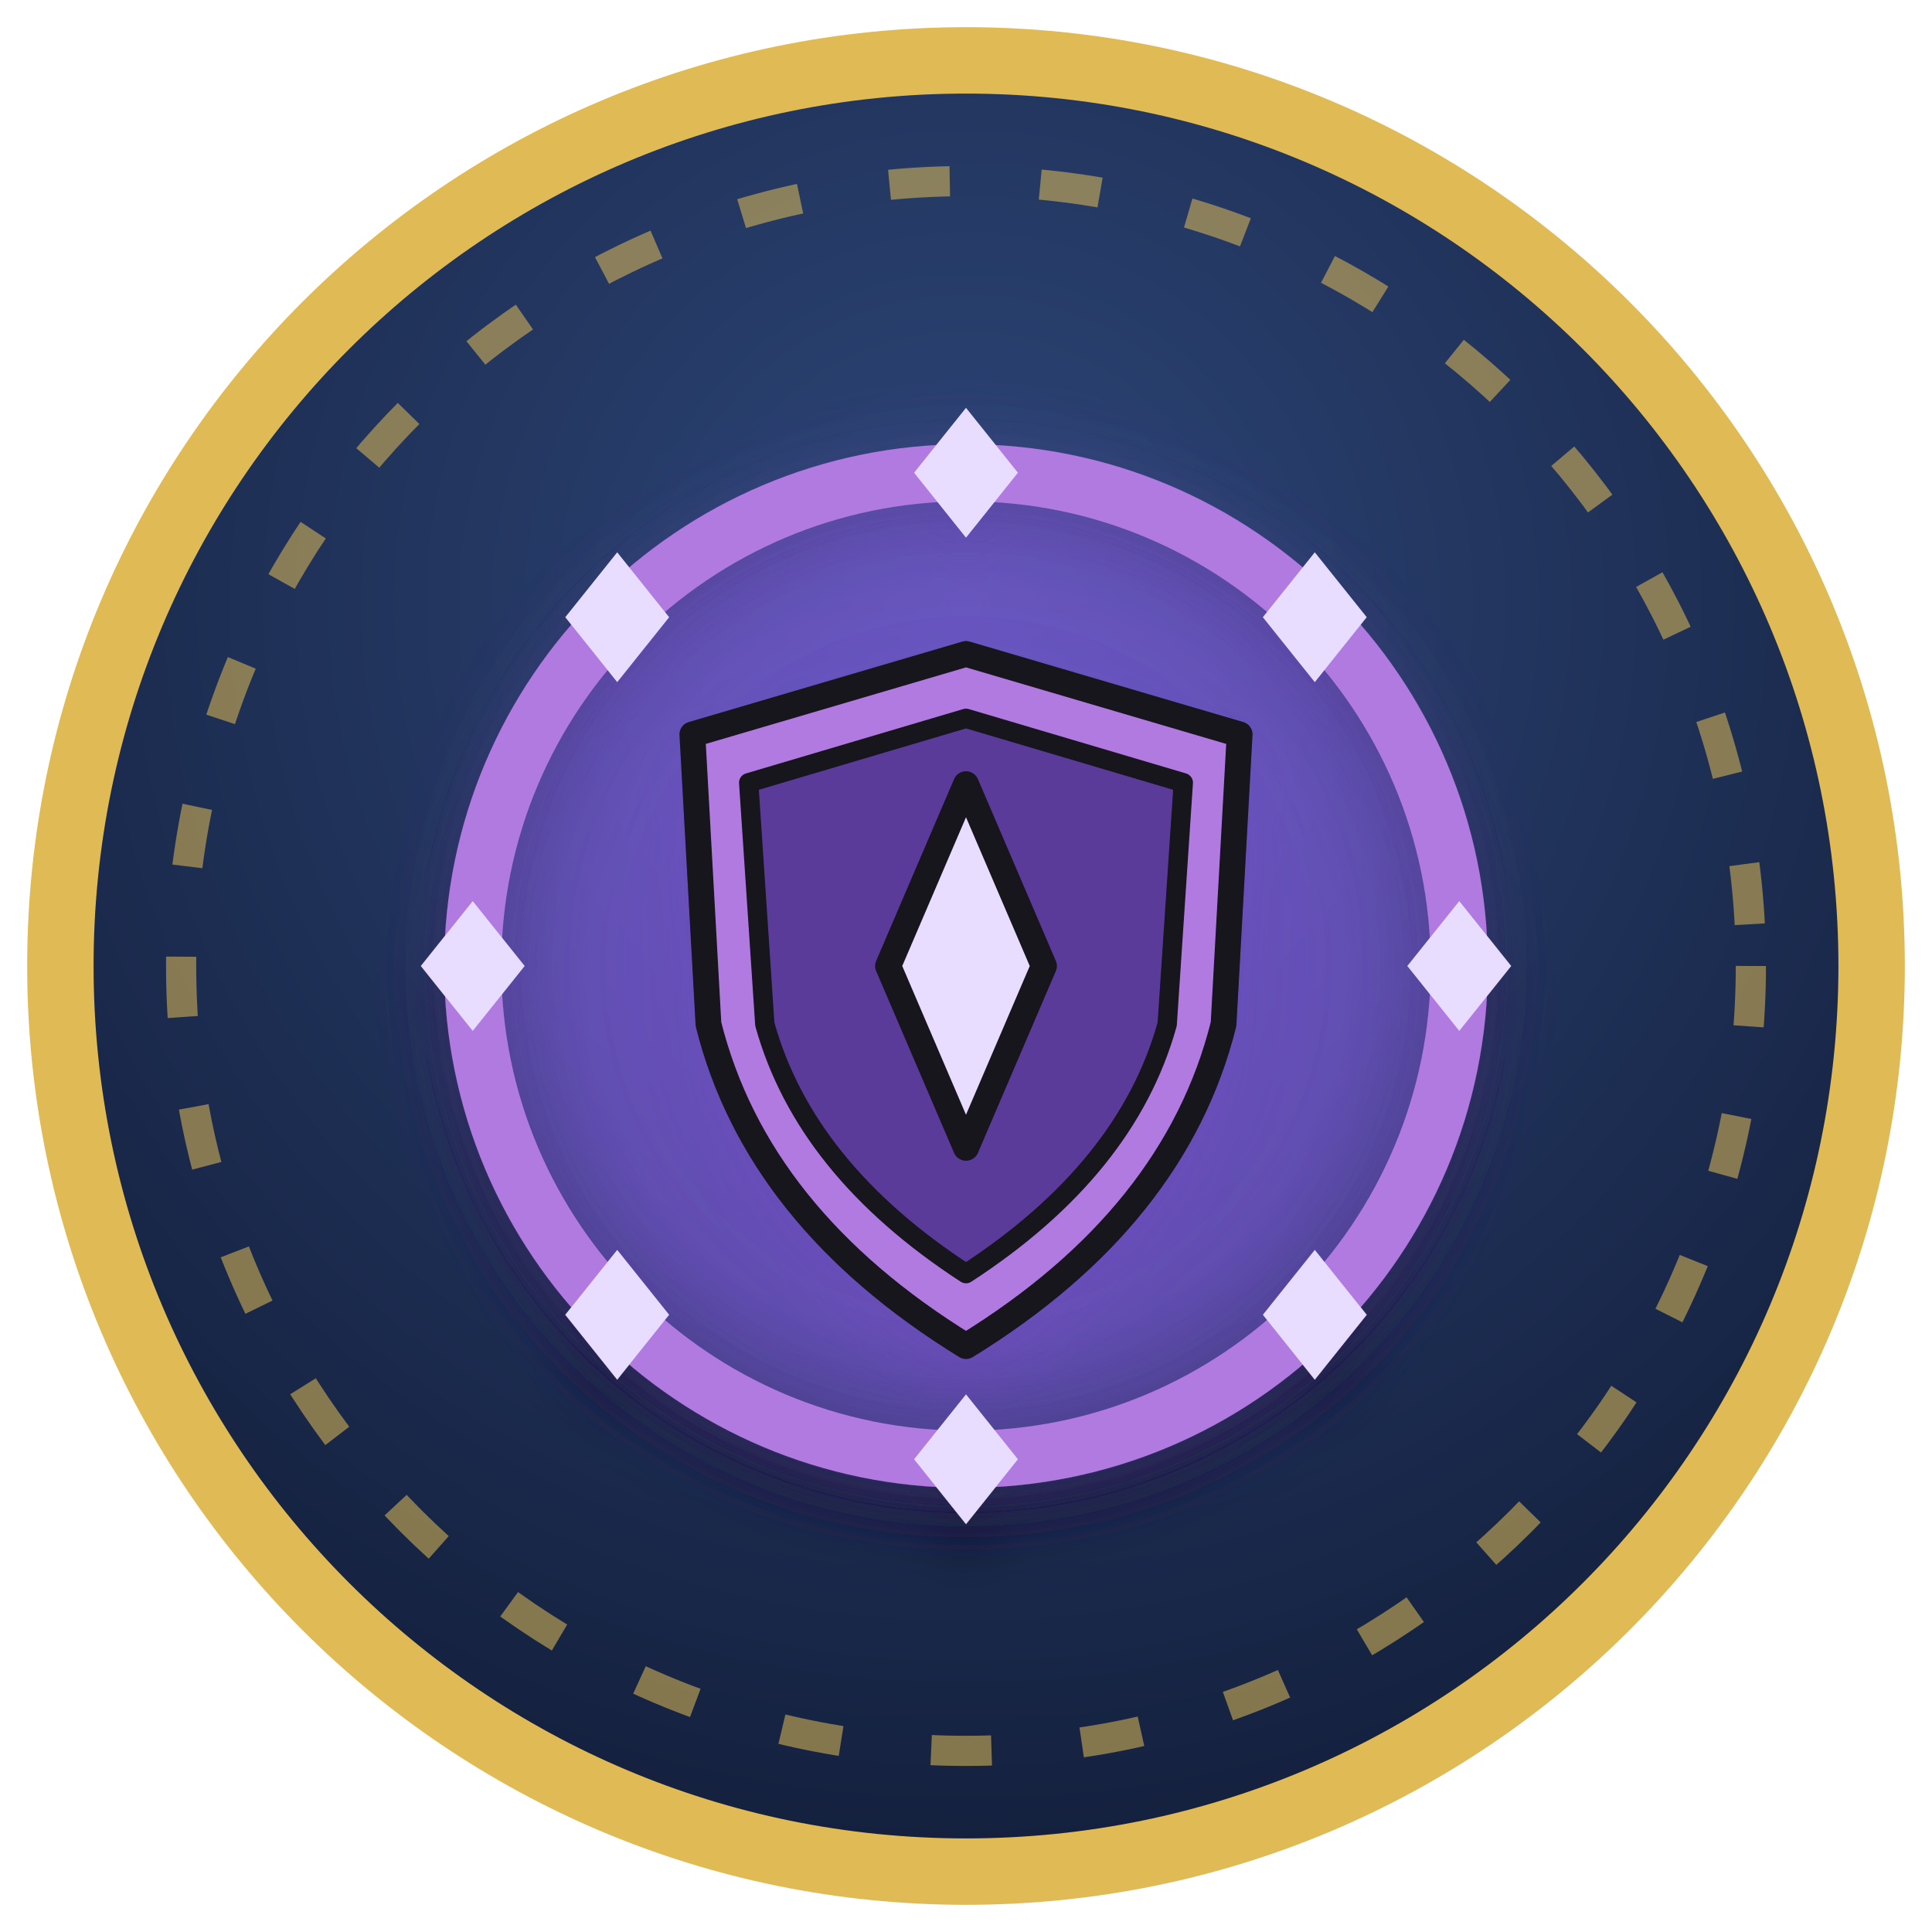
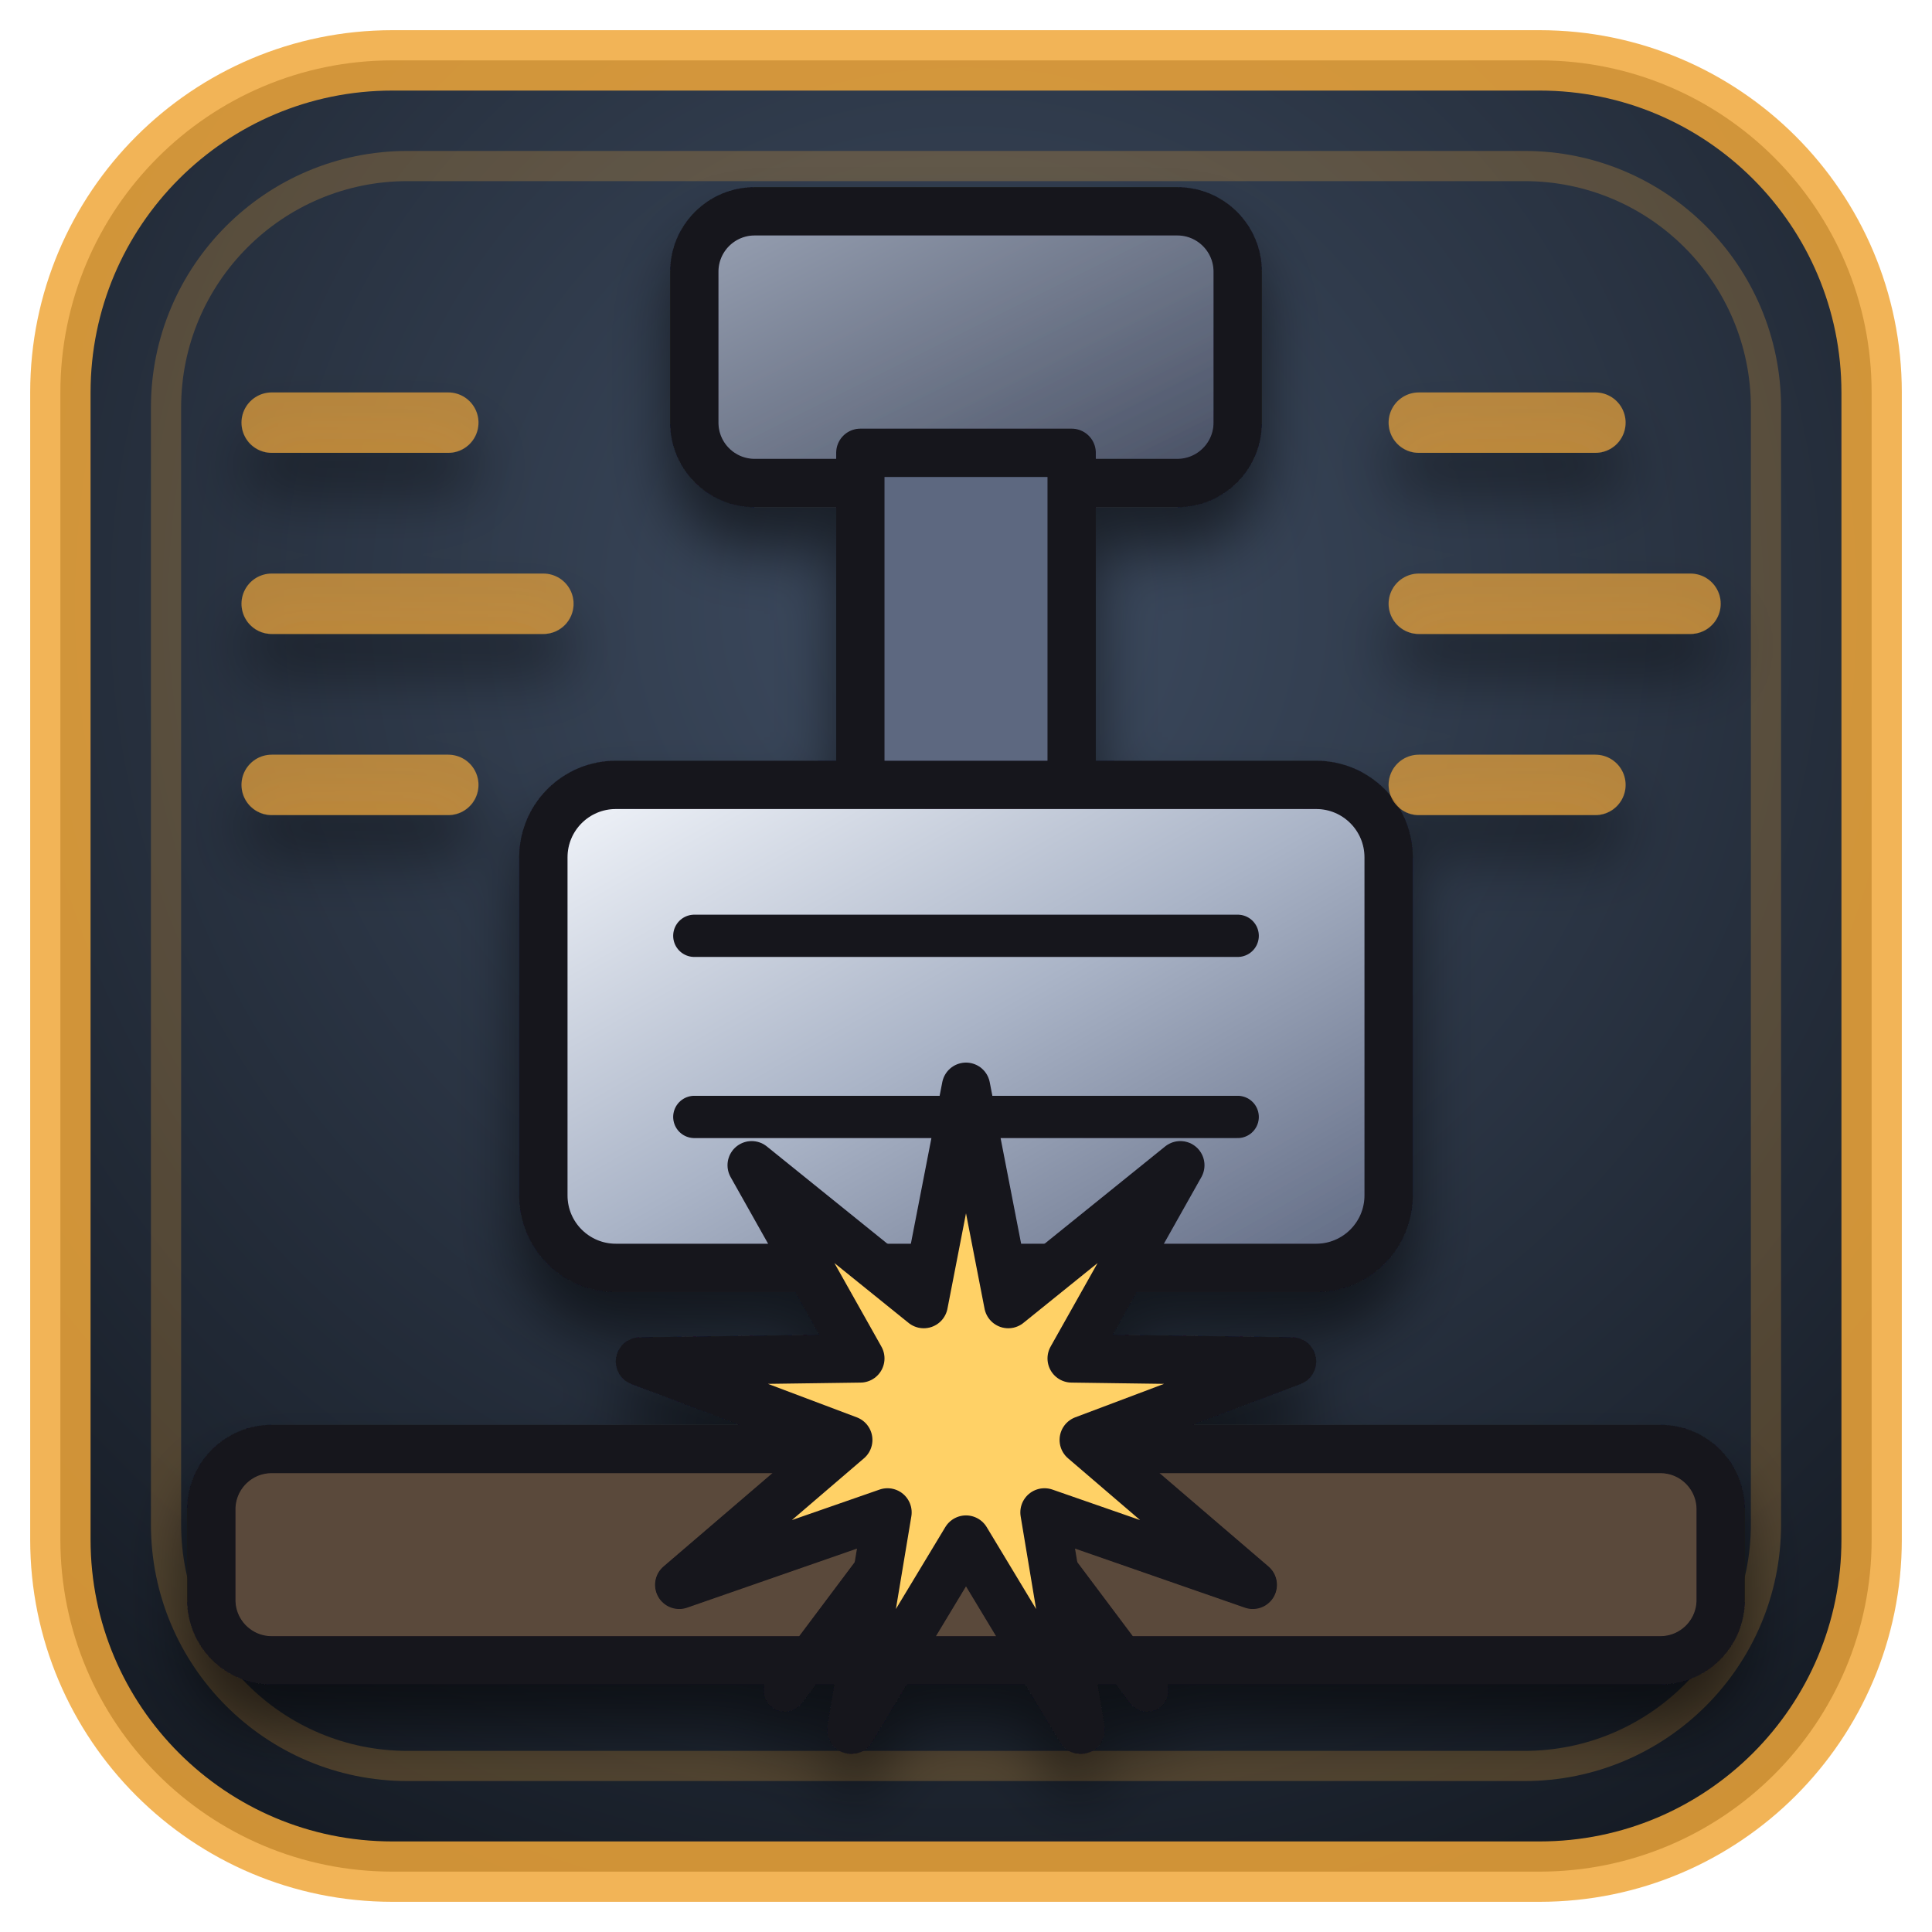
<svg xmlns="http://www.w3.org/2000/svg" viewBox="0 0 64 64" width="128" height="128">
  <defs>
    <linearGradient id="steel" x1="0" y1="0" x2="1" y2="1">
      <stop offset="0" stop-color="#f4f7fc" />
      <stop offset=".5" stop-color="#aab4c7" />
      <stop offset="1" stop-color="#5d6780" />
    </linearGradient>
    <linearGradient id="iron" x1="0" y1="0" x2="1" y2="1">
      <stop offset="0" stop-color="#9aa3b5" />
      <stop offset="1" stop-color="#454d61" />
    </linearGradient>
    <linearGradient id="gold" x1="0" y1="0" x2="0" y2="1">
      <stop offset="0" stop-color="#ffe9a8" />
      <stop offset=".55" stop-color="#e0a83c" />
      <stop offset="1" stop-color="#8a5a14" />
    </linearGradient>
    <linearGradient id="fire" x1="0" y1="0" x2="0" y2="1">
      <stop offset="0" stop-color="#e8391c" />
      <stop offset=".55" stop-color="#ff9a2e" />
      <stop offset="1" stop-color="#ffe680" />
    </linearGradient>
    <radialGradient id="fireR" cx=".45" cy=".45" r=".6">
      <stop offset="0" stop-color="#fff6c2" />
      <stop offset=".45" stop-color="#ffb43d" />
      <stop offset="1" stop-color="#d9361a" />
    </radialGradient>
    <linearGradient id="bolt" x1="0" y1="0" x2="1" y2="1">
      <stop offset="0" stop-color="#ffffff" />
      <stop offset=".5" stop-color="#a6ecff" />
      <stop offset="1" stop-color="#3fa2f0" />
    </linearGradient>
    <linearGradient id="blood" x1="0" y1="0" x2="0" y2="1">
      <stop offset="0" stop-color="#ff6060" />
      <stop offset="1" stop-color="#9a0f1c" />
    </linearGradient>
    <linearGradient id="poison" x1="0" y1="0" x2="0" y2="1">
      <stop offset="0" stop-color="#d6ff86" />
      <stop offset="1" stop-color="#4c9a28" />
    </linearGradient>
    <linearGradient id="water" x1="0" y1="0" x2="0" y2="1">
      <stop offset="0" stop-color="#b4f4ff" />
      <stop offset="1" stop-color="#2a86b8" />
    </linearGradient>
    <linearGradient id="ink" x1="0" y1="0" x2="0" y2="1">
      <stop offset="0" stop-color="#9474c4" />
      <stop offset="1" stop-color="#2a1d40" />
    </linearGradient>
    <linearGradient id="wood" x1="0" y1="0" x2="1" y2="0">
      <stop offset="0" stop-color="#c48e56" />
      <stop offset="1" stop-color="#6b4422" />
    </linearGradient>
    <linearGradient id="leaf" x1="0" y1="0" x2="1" y2="1">
      <stop offset="0" stop-color="#c4f58a" />
      <stop offset="1" stop-color="#3a8a38" />
    </linearGradient>
    <linearGradient id="hex" x1="0" y1="0" x2="0" y2="1">
      <stop offset="0" stop-color="#e09aff" />
      <stop offset="1" stop-color="#5a1f7a" />
    </linearGradient>
    <linearGradient id="bone" x1="0" y1="0" x2="0" y2="1">
      <stop offset="0" stop-color="#fbf4e2" />
      <stop offset="1" stop-color="#b8a684" />
    </linearGradient>
    <linearGradient id="heal" x1="0" y1="0" x2="0" y2="1">
      <stop offset="0" stop-color="#d4ffb0" />
      <stop offset="1" stop-color="#3fae4f" />
    </linearGradient>
    <linearGradient id="mana" x1="0" y1="0" x2="0" y2="1">
      <stop offset="0" stop-color="#bfe6ff" />
      <stop offset="1" stop-color="#2f6fd0" />
    </linearGradient>
    <linearGradient id="clay" x1="0" y1="0" x2="1" y2="1">
      <stop offset="0" stop-color="#d98a5a" />
      <stop offset="1" stop-color="#7a3a1e" />
    </linearGradient>
    <linearGradient id="hide" x1="0" y1="0" x2="0" y2="1">
      <stop offset="0" stop-color="#7a604a" />
      <stop offset="1" stop-color="#3e2e22" />
    </linearGradient>
    <linearGradient id="demon" x1="0" y1="0" x2="0" y2="1">
      <stop offset="0" stop-color="#c84a4a" />
      <stop offset="1" stop-color="#5a1418" />
    </linearGradient>
    <radialGradient id="holy" cx=".5" cy=".5" r=".5">
      <stop offset="0" stop-color="#fffbe6" />
      <stop offset=".5" stop-color="#ffe08a" stop-opacity=".8" />
      <stop offset="1" stop-color="#ffd060" stop-opacity="0" />
    </radialGradient>
    <radialGradient id="pearl" cx=".38" cy=".35" r=".7">
      <stop offset="0" stop-color="#ffffff" />
      <stop offset=".6" stop-color="#f2e6f0" />
      <stop offset="1" stop-color="#b8a8c4" />
    </radialGradient>
    <filter id="blur" x="-50%" y="-50%" width="200%" height="200%">
      <feGaussianBlur stdDeviation="2.2" />
    </filter>
    <filter id="ds" x="-20%" y="-20%" width="140%" height="140%">
      <feDropShadow dx="0" dy="1.4" stdDeviation="1" flood-color="#000" flood-opacity=".55" />
    </filter>
    <radialGradient id="bg" cx=".5" cy=".3" r=".85">
-       <stop offset="0" stop-color="#2d4678" />
-       <stop offset="1" stop-color="#0e1730" />
+       <stop offset="0" stop-color="#3e4c61" />
+       <stop offset="1" stop-color="#12171f" />
    </radialGradient>
  </defs>
-   <circle cx="32" cy="32" r="30" fill="url(#bg)" />
-   <circle cx="32" cy="32" r="26" fill="none" stroke="#e0bb55" stroke-width="1" stroke-dasharray="2 3" opacity=".55" />
-   <g filter="url(#ds)" stroke="#15121d" stroke-width="1.6" stroke-linejoin="round" stroke-linecap="round" transform="translate(32 32) scale(.86) translate(-32 -32)">
-     <g filter="url(#blur)" opacity="0.4" stroke="none">
-       <circle cx="32" cy="32" r="18" fill="#9a6aff" />
-     </g>
-     <circle cx="32" cy="32" r="19" fill="#9a6aff" fill-opacity=".18" stroke="#b07ae0" stroke-width="2.2" />
-     <g transform="translate(51.0 32.0)">
-       <path d="M0 -2.5 L2 0 L0 2.5 L-2 0 Z" fill="#e8dcff" stroke="none" />
-     </g>
-     <g transform="translate(45.43503 45.43503)">
-       <path d="M0 -2.5 L2 0 L0 2.5 L-2 0 Z" fill="#e8dcff" stroke="none" />
-     </g>
-     <g transform="translate(32.0 51.0)">
-       <path d="M0 -2.5 L2 0 L0 2.5 L-2 0 Z" fill="#e8dcff" stroke="none" />
-     </g>
-     <g transform="translate(18.56497 45.43503)">
-       <path d="M0 -2.5 L2 0 L0 2.5 L-2 0 Z" fill="#e8dcff" stroke="none" />
-     </g>
-     <g transform="translate(13.0 32.0)">
-       <path d="M0 -2.5 L2 0 L0 2.5 L-2 0 Z" fill="#e8dcff" stroke="none" />
-     </g>
-     <g transform="translate(18.56497 18.56497)">
-       <path d="M0 -2.5 L2 0 L0 2.5 L-2 0 Z" fill="#e8dcff" stroke="none" />
-     </g>
-     <g transform="translate(32 13.0)">
-       <path d="M0 -2.5 L2 0 L0 2.5 L-2 0 Z" fill="#e8dcff" stroke="none" />
-     </g>
-     <g transform="translate(45.43503 18.56497)">
-       <path d="M0 -2.5 L2 0 L0 2.5 L-2 0 Z" fill="#e8dcff" stroke="none" />
-     </g>
-     <g transform="translate(32 33) scale(0.62)">
-       <path d="M0 -21 L17 -16 L16 2 Q13 14 0 22 Q-13 14 -16 2 L-17 -16 Z" fill="#b07ae0" />
-       <path d="M0 -17 L13.5 -13 L12.5 2 Q10 11 0 17.5 Q-10 11 -12.5 2 L-13.5 -13 Z" fill="#5a3a9a" stroke-width="1.2" />
-     </g>
-     <path d="M32 25 L35 32 L32 39 L29 32 Z" fill="#e8dcff" stroke-width="1" />
+   <rect x="2" y="2" width="60" height="60" rx="11" fill="url(#bg)" />
+   <rect x="5.5" y="5.5" width="53" height="53" rx="8" fill="none" stroke="#f0a73a" stroke-width="1" opacity="0.25" />
+   <g filter="url(#ds)" stroke="#15121d" stroke-width="1.6" stroke-linejoin="round" stroke-linecap="round">
+     <rect x="7" y="48" width="50" height="7" rx="2" fill="#5a4a3a" />
+     <path d="M32 48 L26 56 M32 48 L38 56" stroke-width="1.4" />
+     <rect x="23" y="7" width="18" height="9" rx="2" fill="url(#iron)" />
+     <rect x="28.5" y="15" width="7" height="13" fill="#5d6780" />
+     <rect x="18" y="26" width="28" height="16" rx="2.4" fill="url(#steel)" />
+     <path d="M23 31 H41 M23 37 H41" stroke-width="1.4" />
+     <polygon points="32.0,36.0 33.4,43.2 39.1,38.6 35.5,45.0 42.8,45.1 35.9,47.7 41.5,52.5 34.6,50.1 35.8,57.3 32.0,51.0 28.2,57.3 29.4,50.1 22.5,52.5 28.1,47.7 21.2,45.1 28.5,45.0 24.9,38.6 30.6,43.2" fill="#ffd166" />
+     <line x1="9" y1="14.0" x2="14.85" y2="14.0" stroke="#f0a73a" stroke-width="2" opacity="0.7" />
+     <line x1="9" y1="20.0" x2="18" y2="20.0" stroke="#f0a73a" stroke-width="2" opacity="0.7" />
+     <line x1="9" y1="26.0" x2="14.85" y2="26.0" stroke="#f0a73a" stroke-width="2" opacity="0.7" />
+     <line x1="47" y1="14.0" x2="52.85" y2="14.0" stroke="#f0a73a" stroke-width="2" opacity="0.7" />
+     <line x1="47" y1="20.0" x2="56" y2="20.0" stroke="#f0a73a" stroke-width="2" opacity="0.7" />
+     <line x1="47" y1="26.0" x2="52.85" y2="26.0" stroke="#f0a73a" stroke-width="2" opacity="0.7" />
  </g>
-   <circle cx="32" cy="32" r="30" fill="none" stroke="#e0bb55" stroke-width="2.2" />
+   <rect x="2" y="2" width="60" height="60" rx="11" fill="none" stroke="#f0a73a" stroke-width="2" opacity="0.85" />
</svg>
